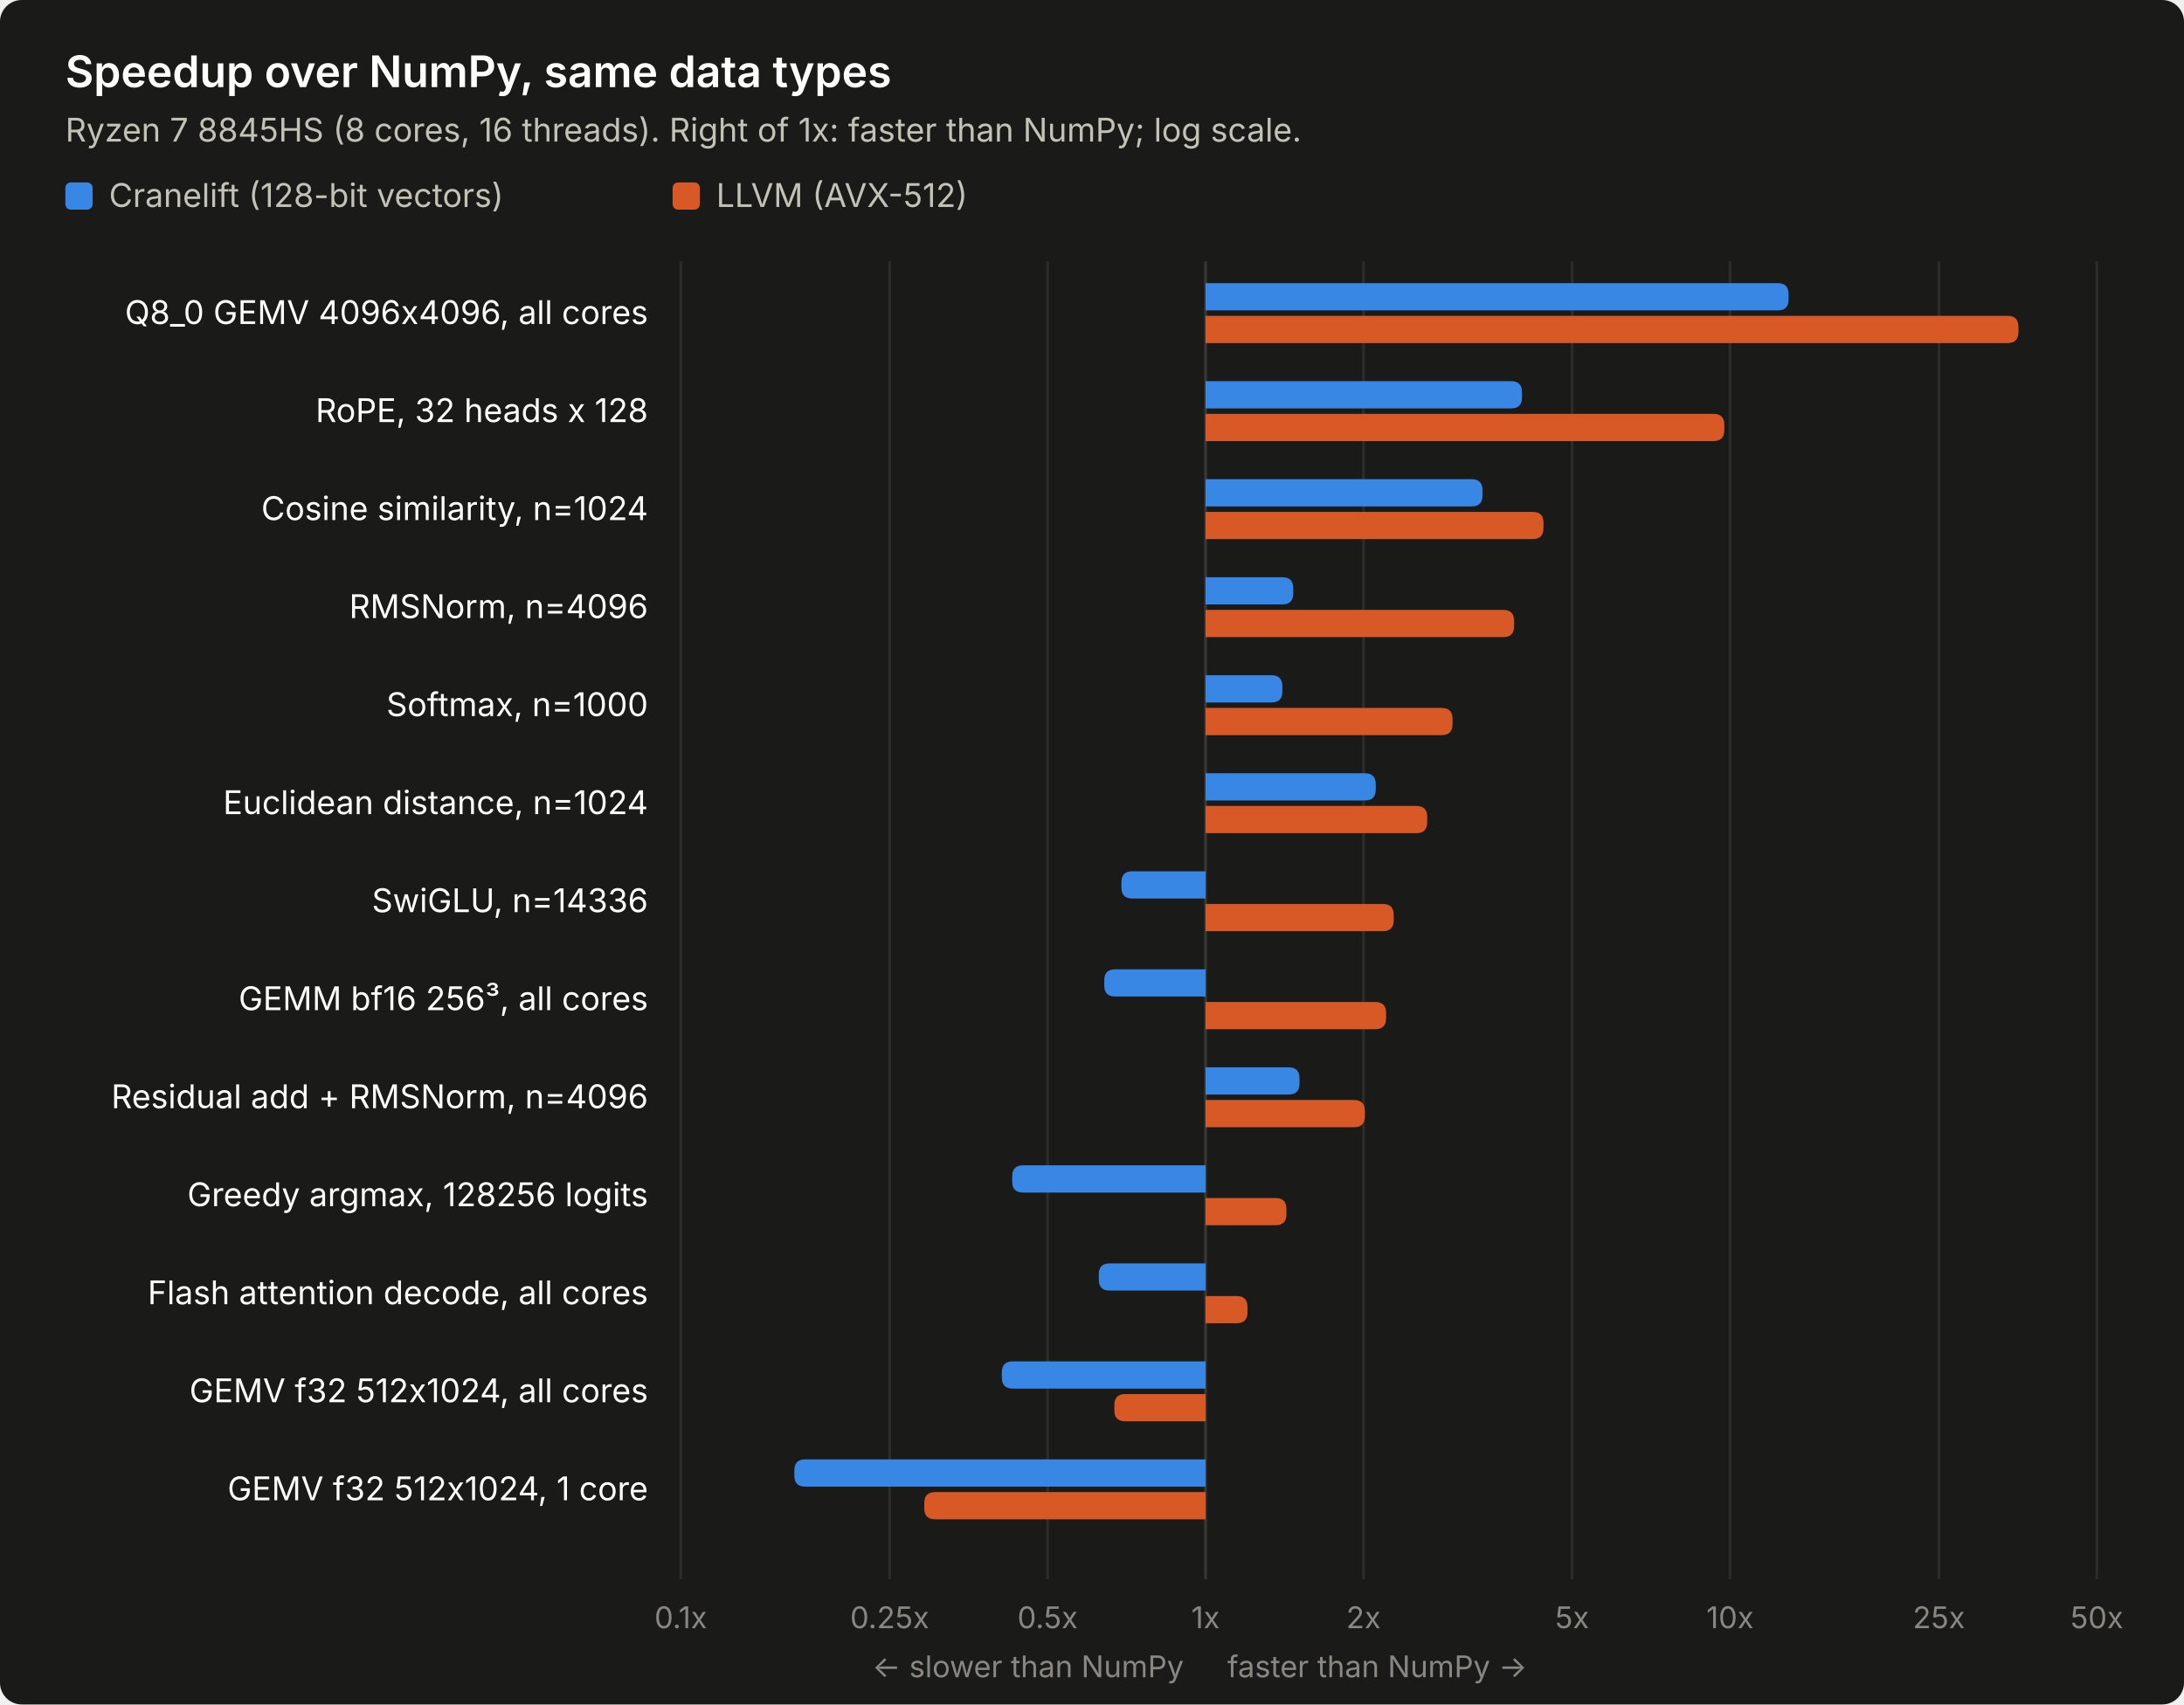
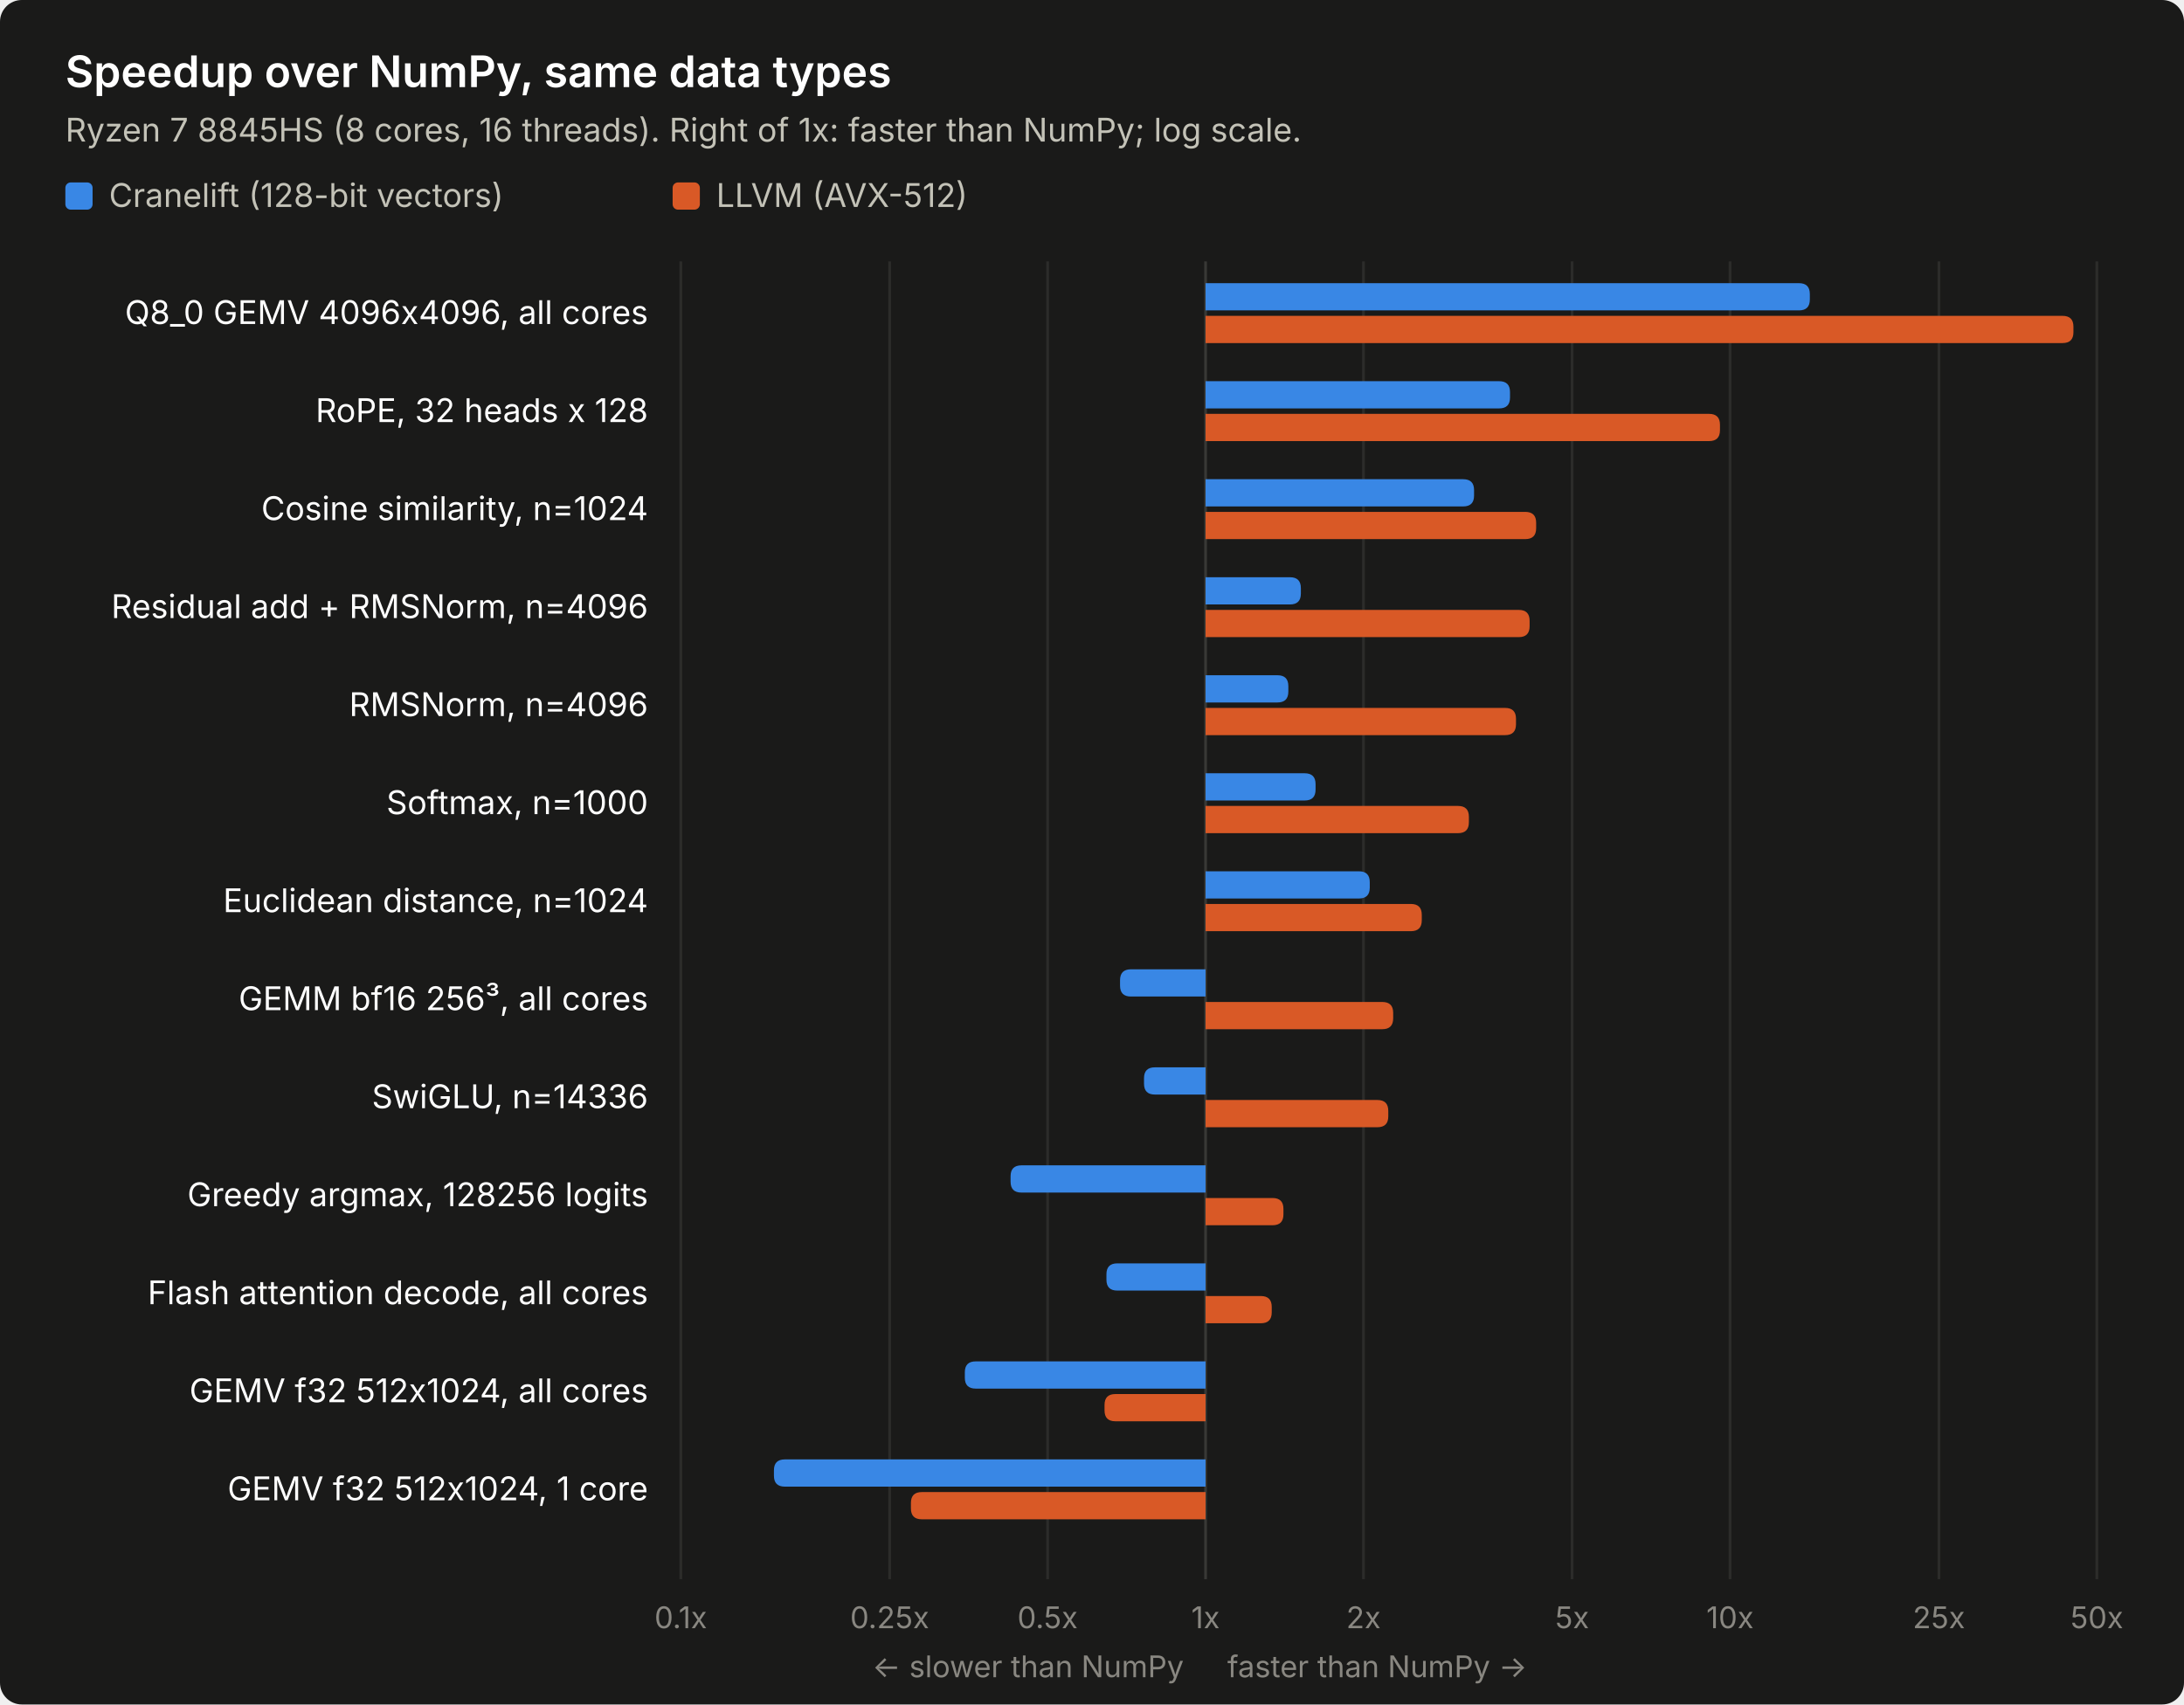
<svg xmlns="http://www.w3.org/2000/svg" width="802" height="626" viewBox="0 0 802 626" font-family="system-ui, -apple-system, &quot;Segoe UI&quot;, sans-serif">
  <rect width="802" height="626" rx="8" fill="#1a1a19" />
  <text x="24" y="32" font-size="16" font-weight="600" fill="#ffffff">Speedup over NumPy, same data types</text>
  <text x="24" y="52" font-size="12" fill="#c3c2b7">Ryzen 7 8845HS (8 cores, 16 threads). Right of 1x: faster than NumPy; log scale.</text>
  <rect x="24" y="67" width="10" height="10" rx="2" fill="#3987e5" />
  <text x="40" y="76" font-size="12" fill="#c3c2b7">Cranelift (128-bit vectors)</text>
  <rect x="247" y="67" width="10" height="10" rx="2" fill="#d95926" />
  <text x="263" y="76" font-size="12" fill="#c3c2b7">LLVM (AVX-512)</text>
  <line x1="250.0" y1="96" x2="250.0" y2="580" stroke="#2c2c2a" stroke-width="1" />
  <text x="250.0" y="598" font-size="11" text-anchor="middle" fill="#898781">0.1x</text>
  <line x1="326.7" y1="96" x2="326.7" y2="580" stroke="#2c2c2a" stroke-width="1" />
  <text x="326.7" y="598" font-size="11" text-anchor="middle" fill="#898781">0.25x</text>
  <line x1="384.7" y1="96" x2="384.7" y2="580" stroke="#2c2c2a" stroke-width="1" />
  <text x="384.7" y="598" font-size="11" text-anchor="middle" fill="#898781">0.5x</text>
  <line x1="442.7" y1="96" x2="442.7" y2="580" stroke="#383835" stroke-width="1" />
  <text x="442.7" y="598" font-size="11" text-anchor="middle" fill="#898781">1x</text>
  <line x1="500.7" y1="96" x2="500.7" y2="580" stroke="#2c2c2a" stroke-width="1" />
  <text x="500.7" y="598" font-size="11" text-anchor="middle" fill="#898781">2x</text>
  <line x1="577.3" y1="96" x2="577.3" y2="580" stroke="#2c2c2a" stroke-width="1" />
  <text x="577.3" y="598" font-size="11" text-anchor="middle" fill="#898781">5x</text>
  <line x1="635.3" y1="96" x2="635.3" y2="580" stroke="#2c2c2a" stroke-width="1" />
  <text x="635.3" y="598" font-size="11" text-anchor="middle" fill="#898781">10x</text>
  <line x1="712.0" y1="96" x2="712.0" y2="580" stroke="#2c2c2a" stroke-width="1" />
  <text x="712.0" y="598" font-size="11" text-anchor="middle" fill="#898781">25x</text>
  <line x1="770.0" y1="96" x2="770.0" y2="580" stroke="#2c2c2a" stroke-width="1" />
  <text x="770.0" y="598" font-size="11" text-anchor="middle" fill="#898781">50x</text>
  <text x="434.7" y="616" font-size="11" text-anchor="end" fill="#898781">← slower than NumPy</text>
  <text x="450.7" y="616" font-size="11" fill="#898781">faster than NumPy →</text>
  <text x="238" y="119.0" font-size="12" text-anchor="end" fill="#ffffff">Q8_0 GEMV 4096x4096, all cores</text>
-   <path d="M442.7,104.0 H652.8 Q656.8,104.0 656.8,108.0 V110.0 Q656.8,114.0 652.8,114.0 H442.7 Z" fill="#3987e5" />
-   <path d="M442.7,116.0 H737.2 Q741.2,116.0 741.2,120.0 V122.0 Q741.2,126.0 737.2,126.0 H442.7 Z" fill="#d95926" />
+   <path d="M442.7,104.0 H660.6 Q664.6,104.0 664.6,108.0 V110.0 Q664.6,114.0 660.6,114.0 H442.7 Z" fill="#3987e5" />
+   <path d="M442.7,116.0 H757.4 Q761.4,116.0 761.4,120.0 V122.0 Q761.4,126.0 757.4,126.0 H442.7 Z" fill="#d95926" />
  <text x="238" y="155.0" font-size="12" text-anchor="end" fill="#ffffff">RoPE, 32 heads x 128</text>
-   <path d="M442.7,140.0 H554.9 Q558.9,140.0 558.9,144.0 V146.0 Q558.9,150.0 554.9,150.0 H442.7 Z" fill="#3987e5" />
-   <path d="M442.7,152.0 H629.2 Q633.2,152.0 633.2,156.0 V158.0 Q633.2,162.0 629.2,162.0 H442.7 Z" fill="#d95926" />
+   <path d="M442.7,140.0 H550.5 Q554.5,140.0 554.5,144.0 V146.0 Q554.5,150.0 550.5,150.0 H442.7 Z" fill="#3987e5" />
+   <path d="M442.7,152.0 H627.6 Q631.6,152.0 631.6,156.0 V158.0 Q631.6,162.0 627.6,162.0 H442.7 Z" fill="#d95926" />
  <text x="238" y="191.0" font-size="12" text-anchor="end" fill="#ffffff">Cosine similarity, n=1024</text>
-   <path d="M442.7,176.0 H540.4 Q544.4,176.0 544.4,180.0 V182.0 Q544.4,186.0 540.4,186.0 H442.7 Z" fill="#3987e5" />
-   <path d="M442.7,188.0 H562.8 Q566.8,188.0 566.8,192.0 V194.0 Q566.8,198.0 562.8,198.0 H442.7 Z" fill="#d95926" />
-   <text x="238" y="227.0" font-size="12" text-anchor="end" fill="#ffffff">RMSNorm, n=4096</text>
-   <path d="M442.7,212.0 H470.9 Q474.9,212.0 474.9,216.0 V218.0 Q474.9,222.0 470.9,222.0 H442.7 Z" fill="#3987e5" />
-   <path d="M442.7,224.0 H552.0 Q556.0,224.0 556.0,228.0 V230.0 Q556.0,234.0 552.0,234.0 H442.7 Z" fill="#d95926" />
-   <text x="238" y="263.0" font-size="12" text-anchor="end" fill="#ffffff">Softmax, n=1000</text>
-   <path d="M442.7,248.0 H466.9 Q470.9,248.0 470.9,252.0 V254.0 Q470.9,258.0 466.9,258.0 H442.7 Z" fill="#3987e5" />
-   <path d="M442.7,260.0 H529.4 Q533.4,260.0 533.4,264.0 V266.0 Q533.4,270.0 529.4,270.0 H442.7 Z" fill="#d95926" />
-   <text x="238" y="299.0" font-size="12" text-anchor="end" fill="#ffffff">Euclidean distance, n=1024</text>
-   <path d="M442.7,284.0 H501.2 Q505.2,284.0 505.2,288.0 V290.0 Q505.2,294.0 501.2,294.0 H442.7 Z" fill="#3987e5" />
-   <path d="M442.7,296.0 H520.1 Q524.1,296.0 524.1,300.0 V302.0 Q524.1,306.0 520.1,306.0 H442.7 Z" fill="#d95926" />
-   <text x="238" y="335.0" font-size="12" text-anchor="end" fill="#ffffff">SwiGLU, n=14336</text>
-   <path d="M442.7,320.0 H415.8 Q411.8,320.0 411.8,324.0 V326.0 Q411.8,330.0 415.8,330.0 H442.7 Z" fill="#3987e5" />
-   <path d="M442.7,332.0 H507.8 Q511.8,332.0 511.8,336.0 V338.0 Q511.8,342.0 507.8,342.0 H442.7 Z" fill="#d95926" />
+   <path d="M442.7,176.0 H537.3 Q541.3,176.0 541.3,180.0 V182.0 Q541.3,186.0 537.3,186.0 H442.7 Z" fill="#3987e5" />
+   <path d="M442.7,188.0 H560.1 Q564.1,188.0 564.1,192.0 V194.0 Q564.1,198.0 560.1,198.0 H442.7 Z" fill="#d95926" />
+   <text x="238" y="227.0" font-size="12" text-anchor="end" fill="#ffffff">Residual add + RMSNorm, n=4096</text>
+   <path d="M442.7,212.0 H473.7 Q477.7,212.0 477.7,216.0 V218.0 Q477.7,222.0 473.7,222.0 H442.7 Z" fill="#3987e5" />
+   <path d="M442.7,224.0 H557.7 Q561.7,224.0 561.7,228.0 V230.0 Q561.7,234.0 557.7,234.0 H442.7 Z" fill="#d95926" />
+   <text x="238" y="263.0" font-size="12" text-anchor="end" fill="#ffffff">RMSNorm, n=4096</text>
+   <path d="M442.7,248.0 H469.1 Q473.1,248.0 473.1,252.0 V254.0 Q473.1,258.0 469.1,258.0 H442.7 Z" fill="#3987e5" />
+   <path d="M442.7,260.0 H552.7 Q556.7,260.0 556.7,264.0 V266.0 Q556.7,270.0 552.7,270.0 H442.7 Z" fill="#d95926" />
+   <text x="238" y="299.0" font-size="12" text-anchor="end" fill="#ffffff">Softmax, n=1000</text>
+   <path d="M442.7,284.0 H479.1 Q483.1,284.0 483.1,288.0 V290.0 Q483.1,294.0 479.1,294.0 H442.7 Z" fill="#3987e5" />
+   <path d="M442.7,296.0 H535.4 Q539.4,296.0 539.4,300.0 V302.0 Q539.4,306.0 535.4,306.0 H442.7 Z" fill="#d95926" />
+   <text x="238" y="335.0" font-size="12" text-anchor="end" fill="#ffffff">Euclidean distance, n=1024</text>
+   <path d="M442.7,320.0 H499.0 Q503.0,320.0 503.0,324.0 V326.0 Q503.0,330.0 499.0,330.0 H442.7 Z" fill="#3987e5" />
+   <path d="M442.7,332.0 H518.1 Q522.1,332.0 522.1,336.0 V338.0 Q522.1,342.0 518.1,342.0 H442.7 Z" fill="#d95926" />
  <text x="238" y="371.0" font-size="12" text-anchor="end" fill="#ffffff">GEMM bf16 256³, all cores</text>
-   <path d="M442.7,356.0 H409.5 Q405.5,356.0 405.5,360.0 V362.0 Q405.5,366.0 409.5,366.0 H442.7 Z" fill="#3987e5" />
-   <path d="M442.7,368.0 H505.0 Q509.0,368.0 509.0,372.0 V374.0 Q509.0,378.0 505.0,378.0 H442.7 Z" fill="#d95926" />
-   <text x="238" y="407.0" font-size="12" text-anchor="end" fill="#ffffff">Residual add + RMSNorm, n=4096</text>
-   <path d="M442.7,392.0 H473.2 Q477.2,392.0 477.2,396.0 V398.0 Q477.2,402.0 473.2,402.0 H442.7 Z" fill="#3987e5" />
-   <path d="M442.7,404.0 H497.2 Q501.2,404.0 501.2,408.0 V410.0 Q501.2,414.0 497.2,414.0 H442.7 Z" fill="#d95926" />
+   <path d="M442.7,356.0 H415.3 Q411.3,356.0 411.3,360.0 V362.0 Q411.3,366.0 415.3,366.0 H442.7 Z" fill="#3987e5" />
+   <path d="M442.7,368.0 H507.6 Q511.6,368.0 511.6,372.0 V374.0 Q511.6,378.0 507.6,378.0 H442.7 Z" fill="#d95926" />
+   <text x="238" y="407.0" font-size="12" text-anchor="end" fill="#ffffff">SwiGLU, n=14336</text>
+   <path d="M442.7,392.0 H424.1 Q420.1,392.0 420.1,396.0 V398.0 Q420.1,402.0 424.1,402.0 H442.7 Z" fill="#3987e5" />
+   <path d="M442.7,404.0 H505.8 Q509.8,404.0 509.8,408.0 V410.0 Q509.8,414.0 505.8,414.0 H442.7 Z" fill="#d95926" />
  <text x="238" y="443.0" font-size="12" text-anchor="end" fill="#ffffff">Greedy argmax, 128256 logits</text>
-   <path d="M442.7,428.0 H375.7 Q371.7,428.0 371.7,432.0 V434.0 Q371.7,438.0 375.7,438.0 H442.7 Z" fill="#3987e5" />
-   <path d="M442.7,440.0 H468.4 Q472.4,440.0 472.4,444.0 V446.0 Q472.4,450.0 468.4,450.0 H442.7 Z" fill="#d95926" />
+   <path d="M442.7,428.0 H375.1 Q371.1,428.0 371.1,432.0 V434.0 Q371.1,438.0 375.1,438.0 H442.7 Z" fill="#3987e5" />
+   <path d="M442.7,440.0 H467.3 Q471.3,440.0 471.3,444.0 V446.0 Q471.3,450.0 467.3,450.0 H442.7 Z" fill="#d95926" />
  <text x="238" y="479.0" font-size="12" text-anchor="end" fill="#ffffff">Flash attention decode, all cores</text>
-   <path d="M442.7,464.0 H407.5 Q403.5,464.0 403.5,468.0 V470.0 Q403.5,474.0 407.5,474.0 H442.7 Z" fill="#3987e5" />
-   <path d="M442.7,476.0 H454.1 Q458.1,476.0 458.1,480.0 V482.0 Q458.1,486.0 454.1,486.0 H442.7 Z" fill="#d95926" />
+   <path d="M442.7,464.0 H410.3 Q406.3,464.0 406.3,468.0 V470.0 Q406.3,474.0 410.3,474.0 H442.7 Z" fill="#3987e5" />
+   <path d="M442.7,476.0 H463.0 Q467.0,476.0 467.0,480.0 V482.0 Q467.0,486.0 463.0,486.0 H442.7 Z" fill="#d95926" />
  <text x="238" y="515.0" font-size="12" text-anchor="end" fill="#ffffff">GEMV f32 512x1024, all cores</text>
-   <path d="M442.7,500.0 H371.9 Q367.9,500.0 367.9,504.0 V506.0 Q367.9,510.0 371.9,510.0 H442.7 Z" fill="#3987e5" />
-   <path d="M442.7,512.0 H413.2 Q409.2,512.0 409.2,516.0 V518.0 Q409.2,522.0 413.2,522.0 H442.7 Z" fill="#d95926" />
+   <path d="M442.7,500.0 H358.3 Q354.3,500.0 354.3,504.0 V506.0 Q354.3,510.0 358.3,510.0 H442.7 Z" fill="#3987e5" />
+   <path d="M442.7,512.0 H409.6 Q405.6,512.0 405.6,516.0 V518.0 Q405.6,522.0 409.6,522.0 H442.7 Z" fill="#d95926" />
  <text x="238" y="551.0" font-size="12" text-anchor="end" fill="#ffffff">GEMV f32 512x1024, 1 core</text>
-   <path d="M442.7,536.0 H295.7 Q291.7,536.0 291.7,540.0 V542.0 Q291.7,546.0 295.7,546.0 H442.7 Z" fill="#3987e5" />
-   <path d="M442.7,548.0 H343.4 Q339.4,548.0 339.4,552.0 V554.0 Q339.4,558.0 343.4,558.0 H442.7 Z" fill="#d95926" />
+   <path d="M442.7,536.0 H288.2 Q284.2,536.0 284.2,540.0 V542.0 Q284.2,546.0 288.2,546.0 H442.7 Z" fill="#3987e5" />
+   <path d="M442.7,548.0 H338.5 Q334.5,548.0 334.5,552.0 V554.0 Q334.5,558.0 338.5,558.0 H442.7 Z" fill="#d95926" />
</svg>
